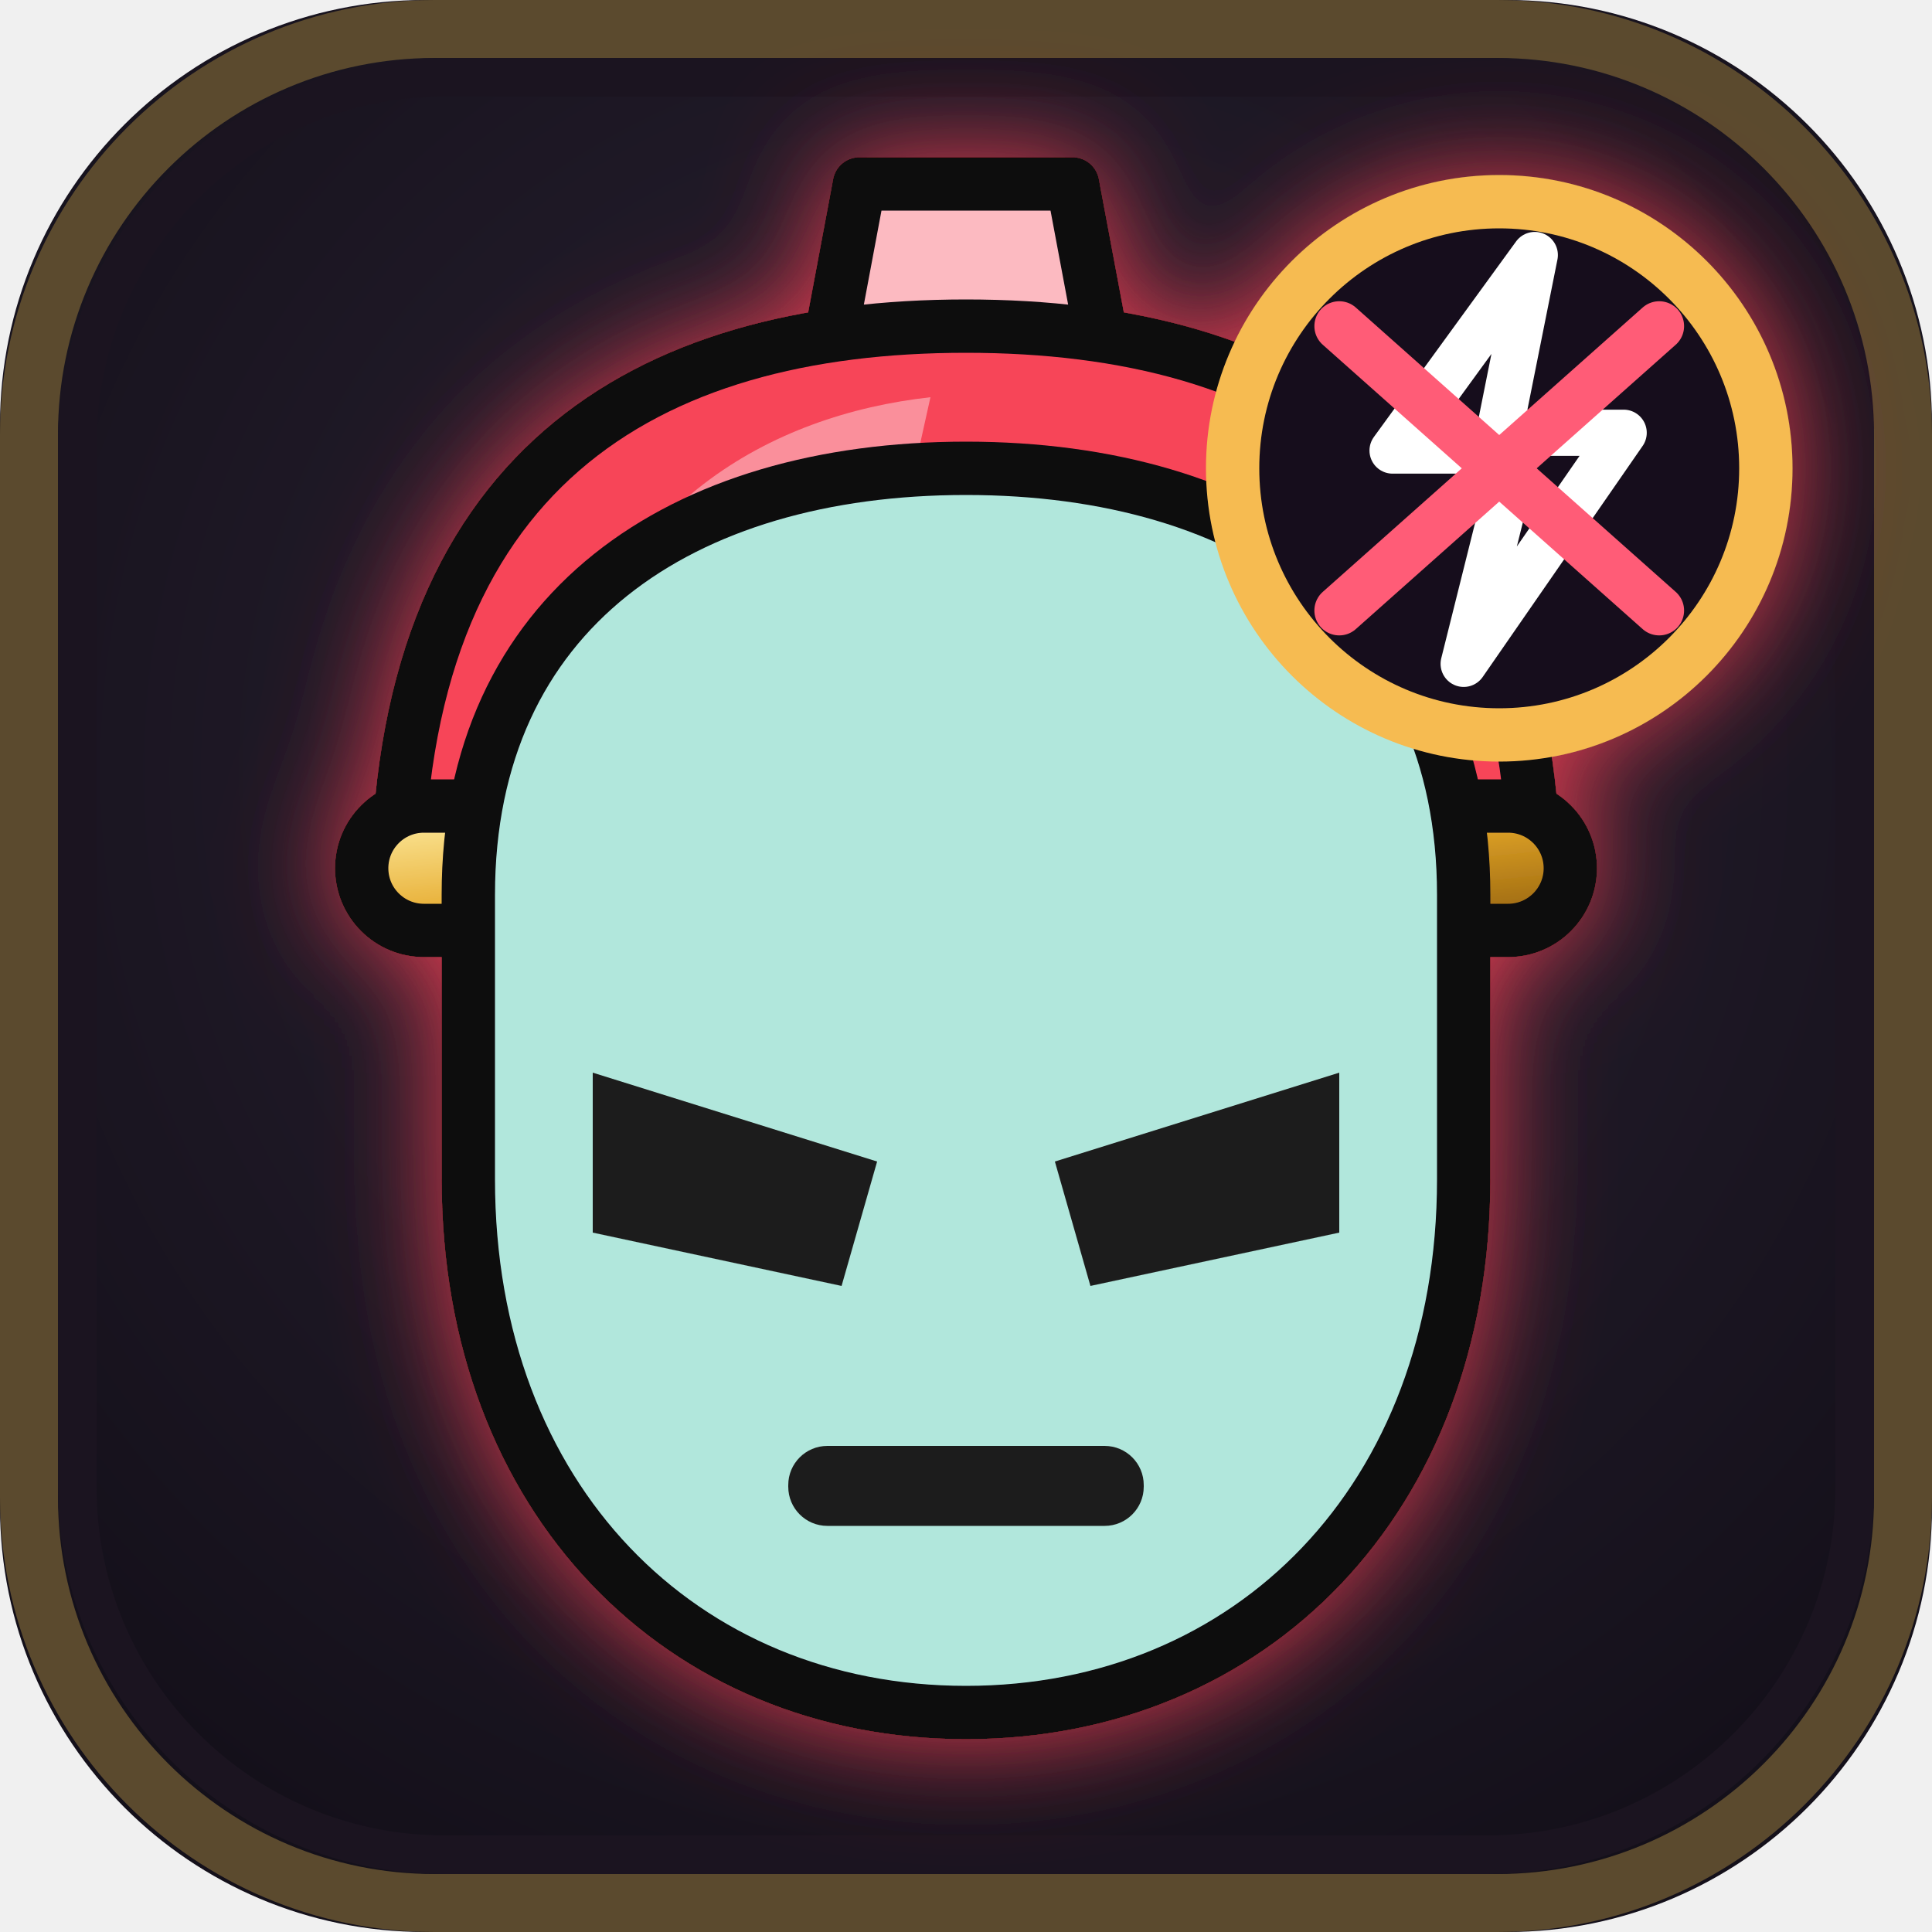
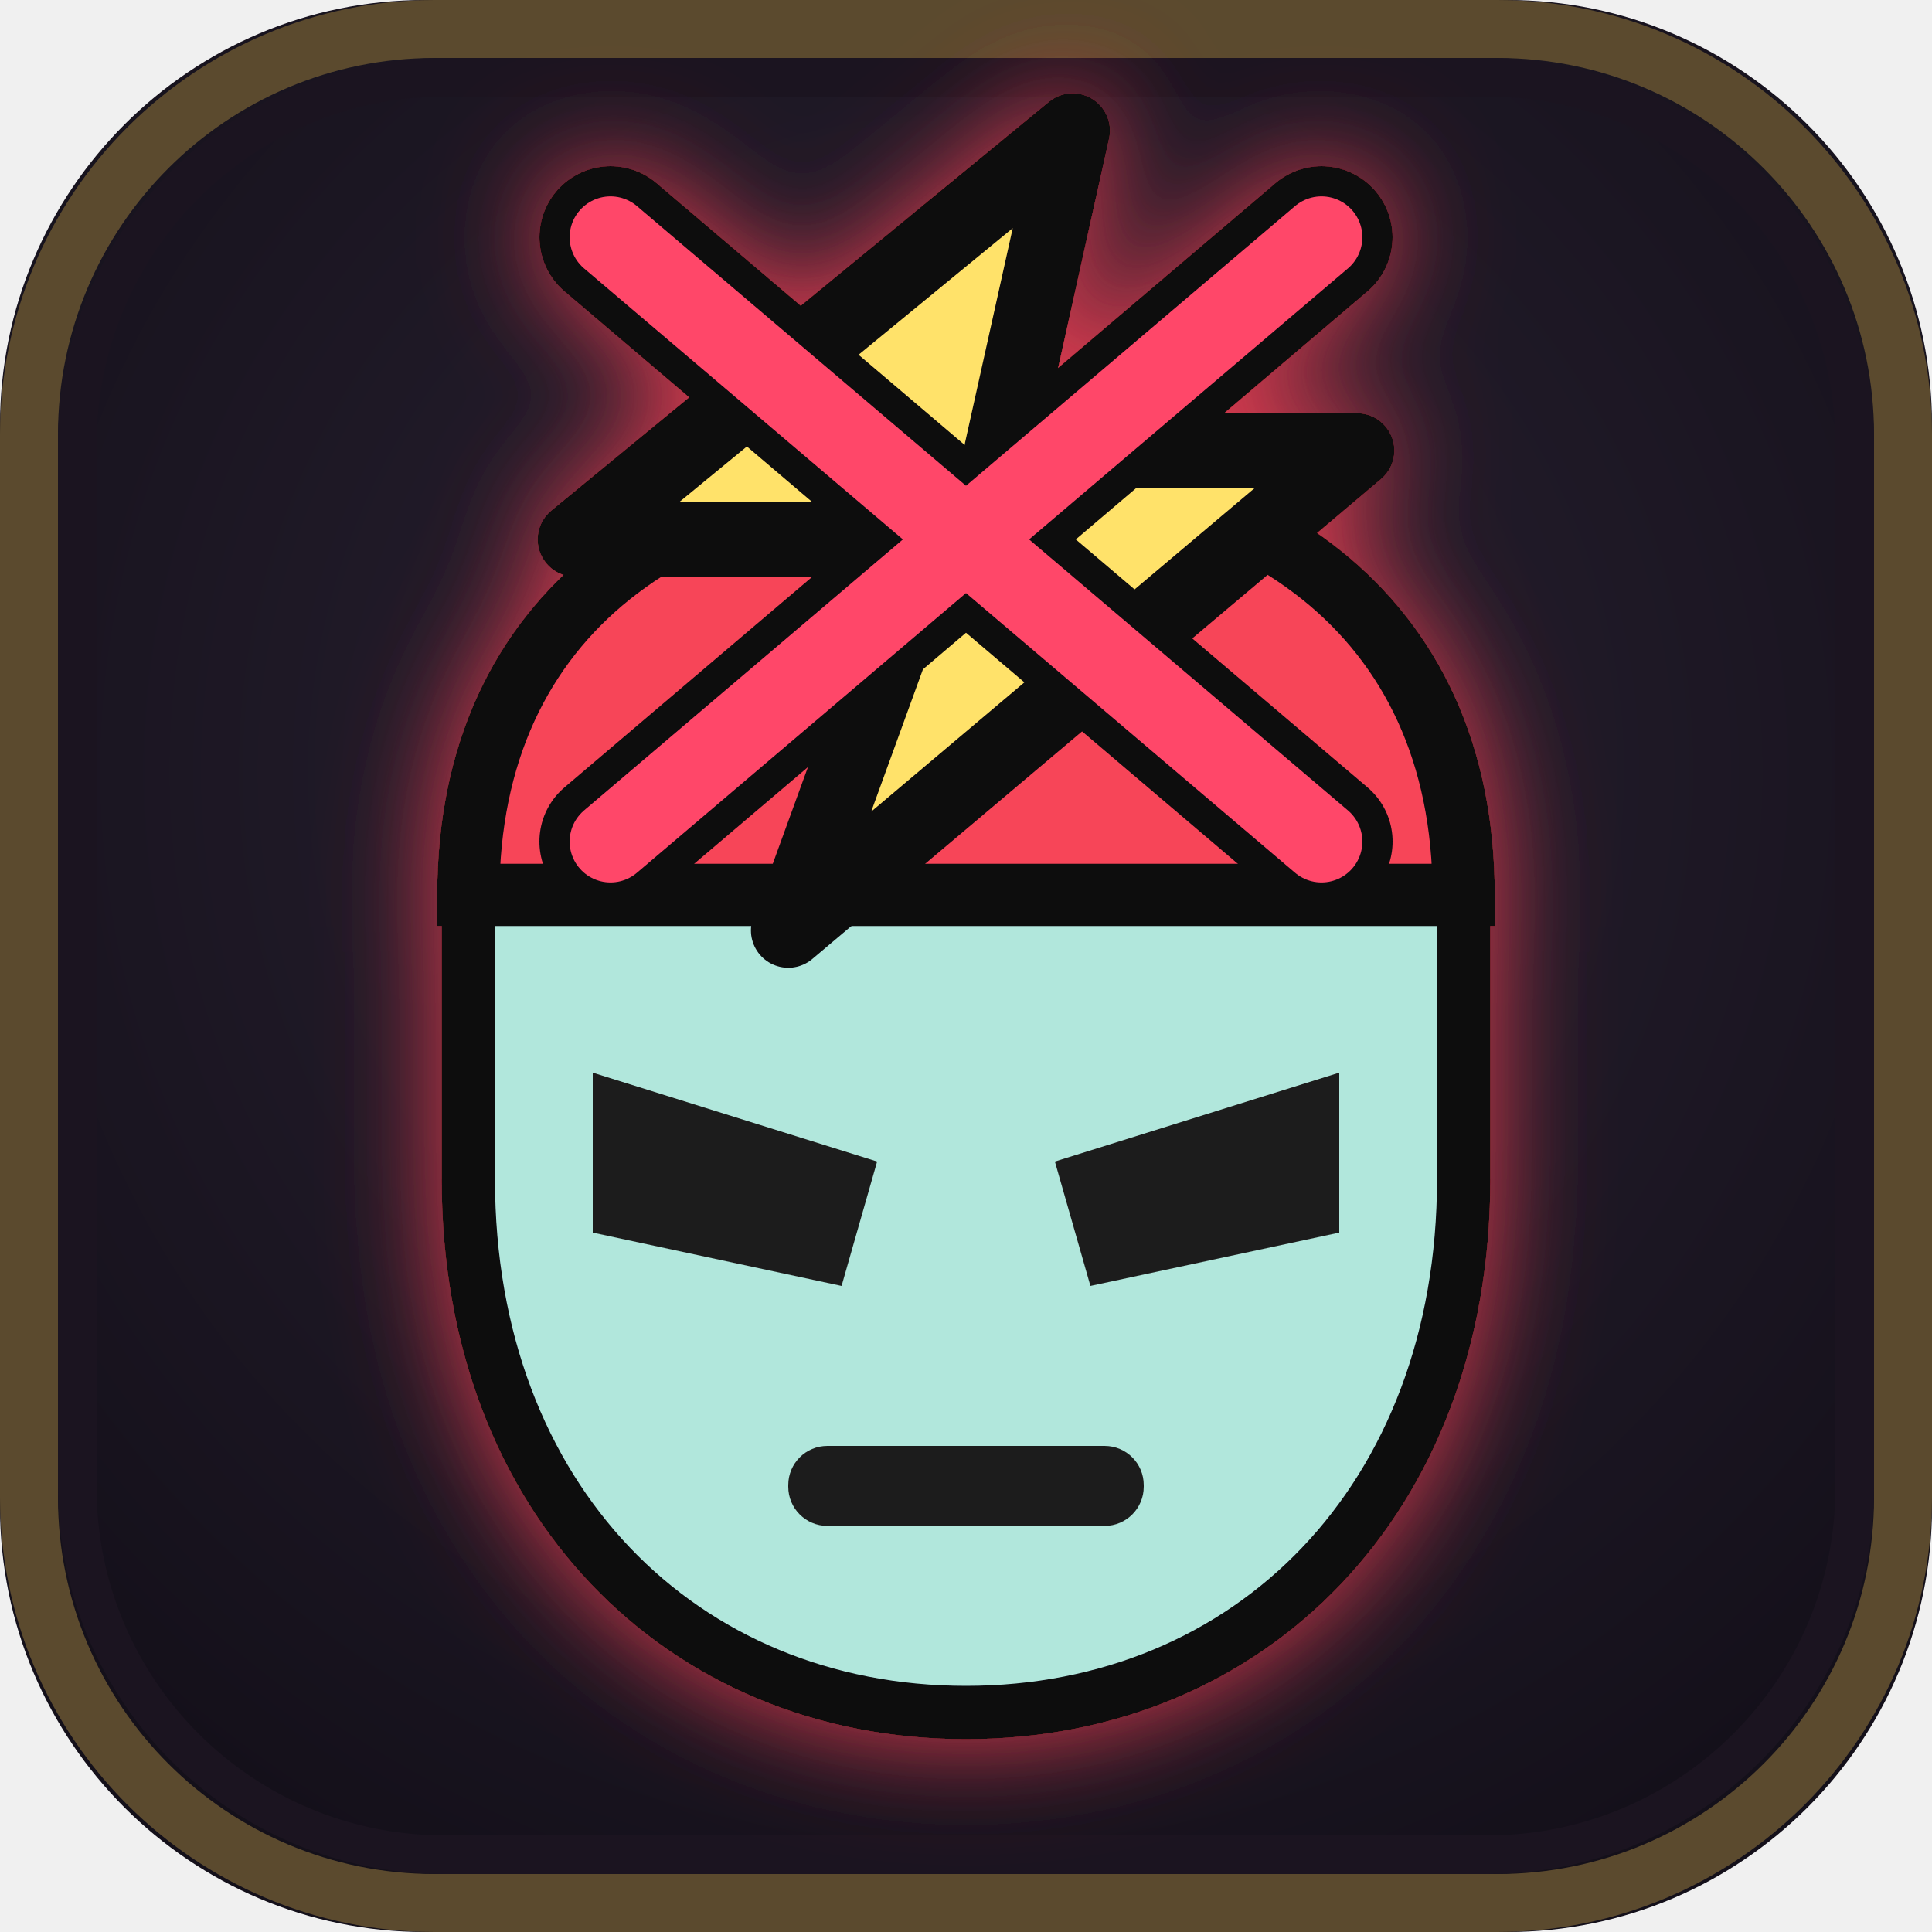
<svg xmlns="http://www.w3.org/2000/svg" viewBox="0 0 100 100" width="256" height="256">
  <defs>
    <linearGradient id="gMetal" x1="0" y1="0" x2="1" y2="1">
      <stop offset="0" stop-color="#f4f7fb" />
      <stop offset=".5" stop-color="#a9b6c7" />
      <stop offset="1" stop-color="#5d6b80" />
    </linearGradient>
    <linearGradient id="gGold" x1="0" y1="0" x2="1" y2="1">
      <stop offset="0" stop-color="#fff0a8" />
      <stop offset=".5" stop-color="#e5a82a" />
      <stop offset="1" stop-color="#8f5d0b" />
    </linearGradient>
    <radialGradient id="gBg" cx=".5" cy=".4" r=".8">
      <stop offset="0" stop-color="#2a2233" />
      <stop offset=".8" stop-color="#14101a" />
    </radialGradient>
    <filter id="glow" x="-30%" y="-30%" width="160%" height="160%">
      <feDropShadow dx="0" dy="0" stdDeviation="3" flood-color="#fa4256" flood-opacity=".9" />
    </filter>
  </defs>
  <rect width="100" height="100" rx="22" fill="url(#gBg)" />
  <rect x="1.5" y="1.5" width="97" height="97" rx="21" fill="none" stroke="#5b4a2e" stroke-width="3" />
  <rect x="4" y="4" width="92" height="92" rx="19" fill="none" stroke="#1b1420" stroke-width="2" />
  <g transform="translate(4 4) scale(.92)" filter="url(#glow)">
-     <path fill="#fcbac1" stroke="#0b0810" stroke-width="3" stroke-linejoin="round" d="M44 6 H56 L59 22 H41 Z" />
-     <path fill="#f74558" stroke="#0b0810" stroke-width="3" stroke-linejoin="round" d="M18 46 C18 22 32 14 50 14 C68 14 82 22 82 46 Z" />
-     <path fill="#ffffff" fill-opacity=".4" d="M27 36 C30 24 39 19 48 18 L44 36 Z" />
-     <rect fill="url(#gGold)" stroke="#0b0810" stroke-width="3" stroke-linejoin="round" x="16" y="41" width="68" height="7" rx="3.5" />
    <path fill="#b1e7dc" stroke="#0b0810" stroke-width="3" stroke-linejoin="round" d="M22 46 C22 30 34 22 50 22 C66 22 78 30 78 46 V62 C78 80 66 92 50 92 C34 92 22 80 22 62 Z" />
    <path fill="#1f1f1f" d="M29 56 L45 61 L43 68 L29 65 Z" />
    <path fill="#1f1f1f" d="M71 56 L55 61 L57 68 L71 65 Z" />
    <rect fill="#1f1f1f" x="40" y="77" width="20" height="4.5" rx="2.2" />
-     <circle fill="#14101a" stroke="#f6bb51" stroke-width="3" cx="80" cy="22" r="15" />
-     <path fill="none" stroke="#fff" stroke-width="2.6" stroke-linecap="round" stroke-linejoin="round" d="M82 10 L74 21 H81 L78 33 L87 20 H80 Z" />
-     <path fill="none" stroke="#ff5c77" stroke-width="2.8" stroke-linecap="round" d="M71 14 L89 30 M89 14 L71 30" />
+     <path fill="#f74558" stroke="#0b0810" stroke-width="3.5" d="M22 46 C22 30 34 22 50 22 C66 22 78 30 78 46 Z" />
+     <polygon fill="#ffe26a" stroke="#0b0810" stroke-width="4.2" stroke-linejoin="round" points="56,3 28,26 48,26 40,48 72,21 52,21" />
+     <path fill="none" stroke="#0b0810" stroke-width="8" stroke-linecap="round" d="M30 9 L70 43 M70 9 L30 43" />
+     <path fill="none" stroke="#ff4769" stroke-width="4.6" stroke-linecap="round" d="M30 9 L70 43 M70 9 L30 43" />
  </g>
</svg>
